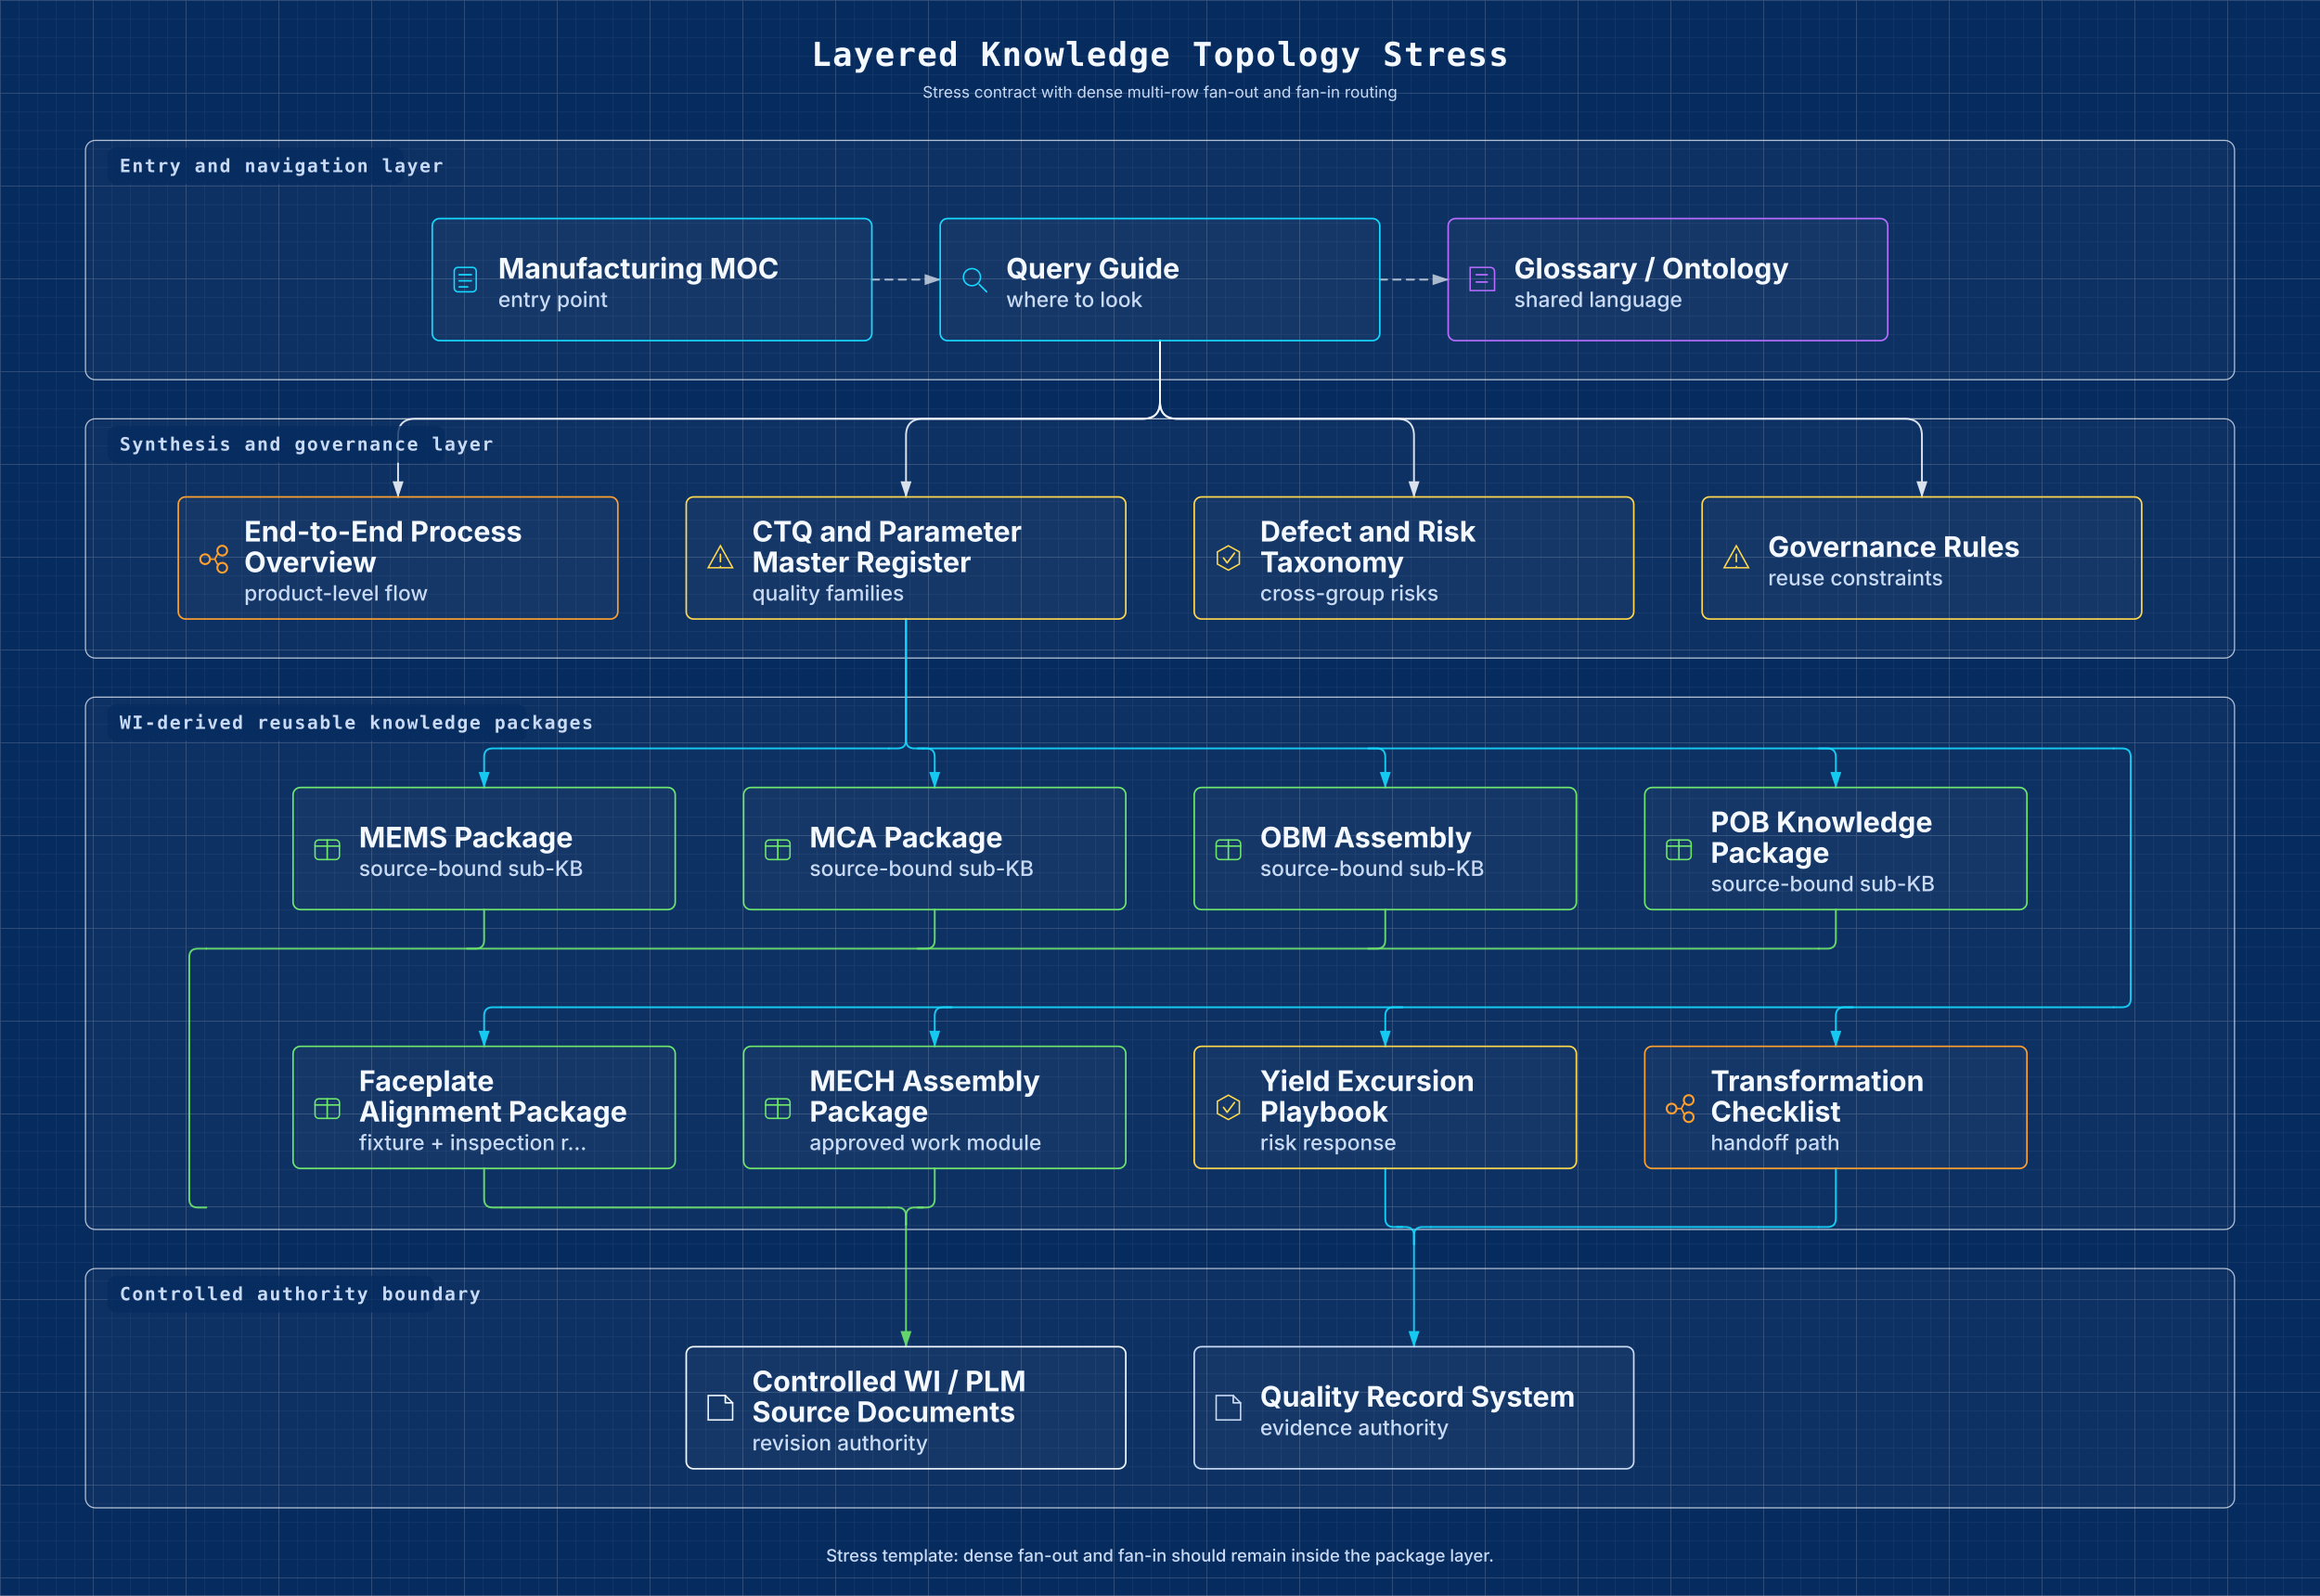
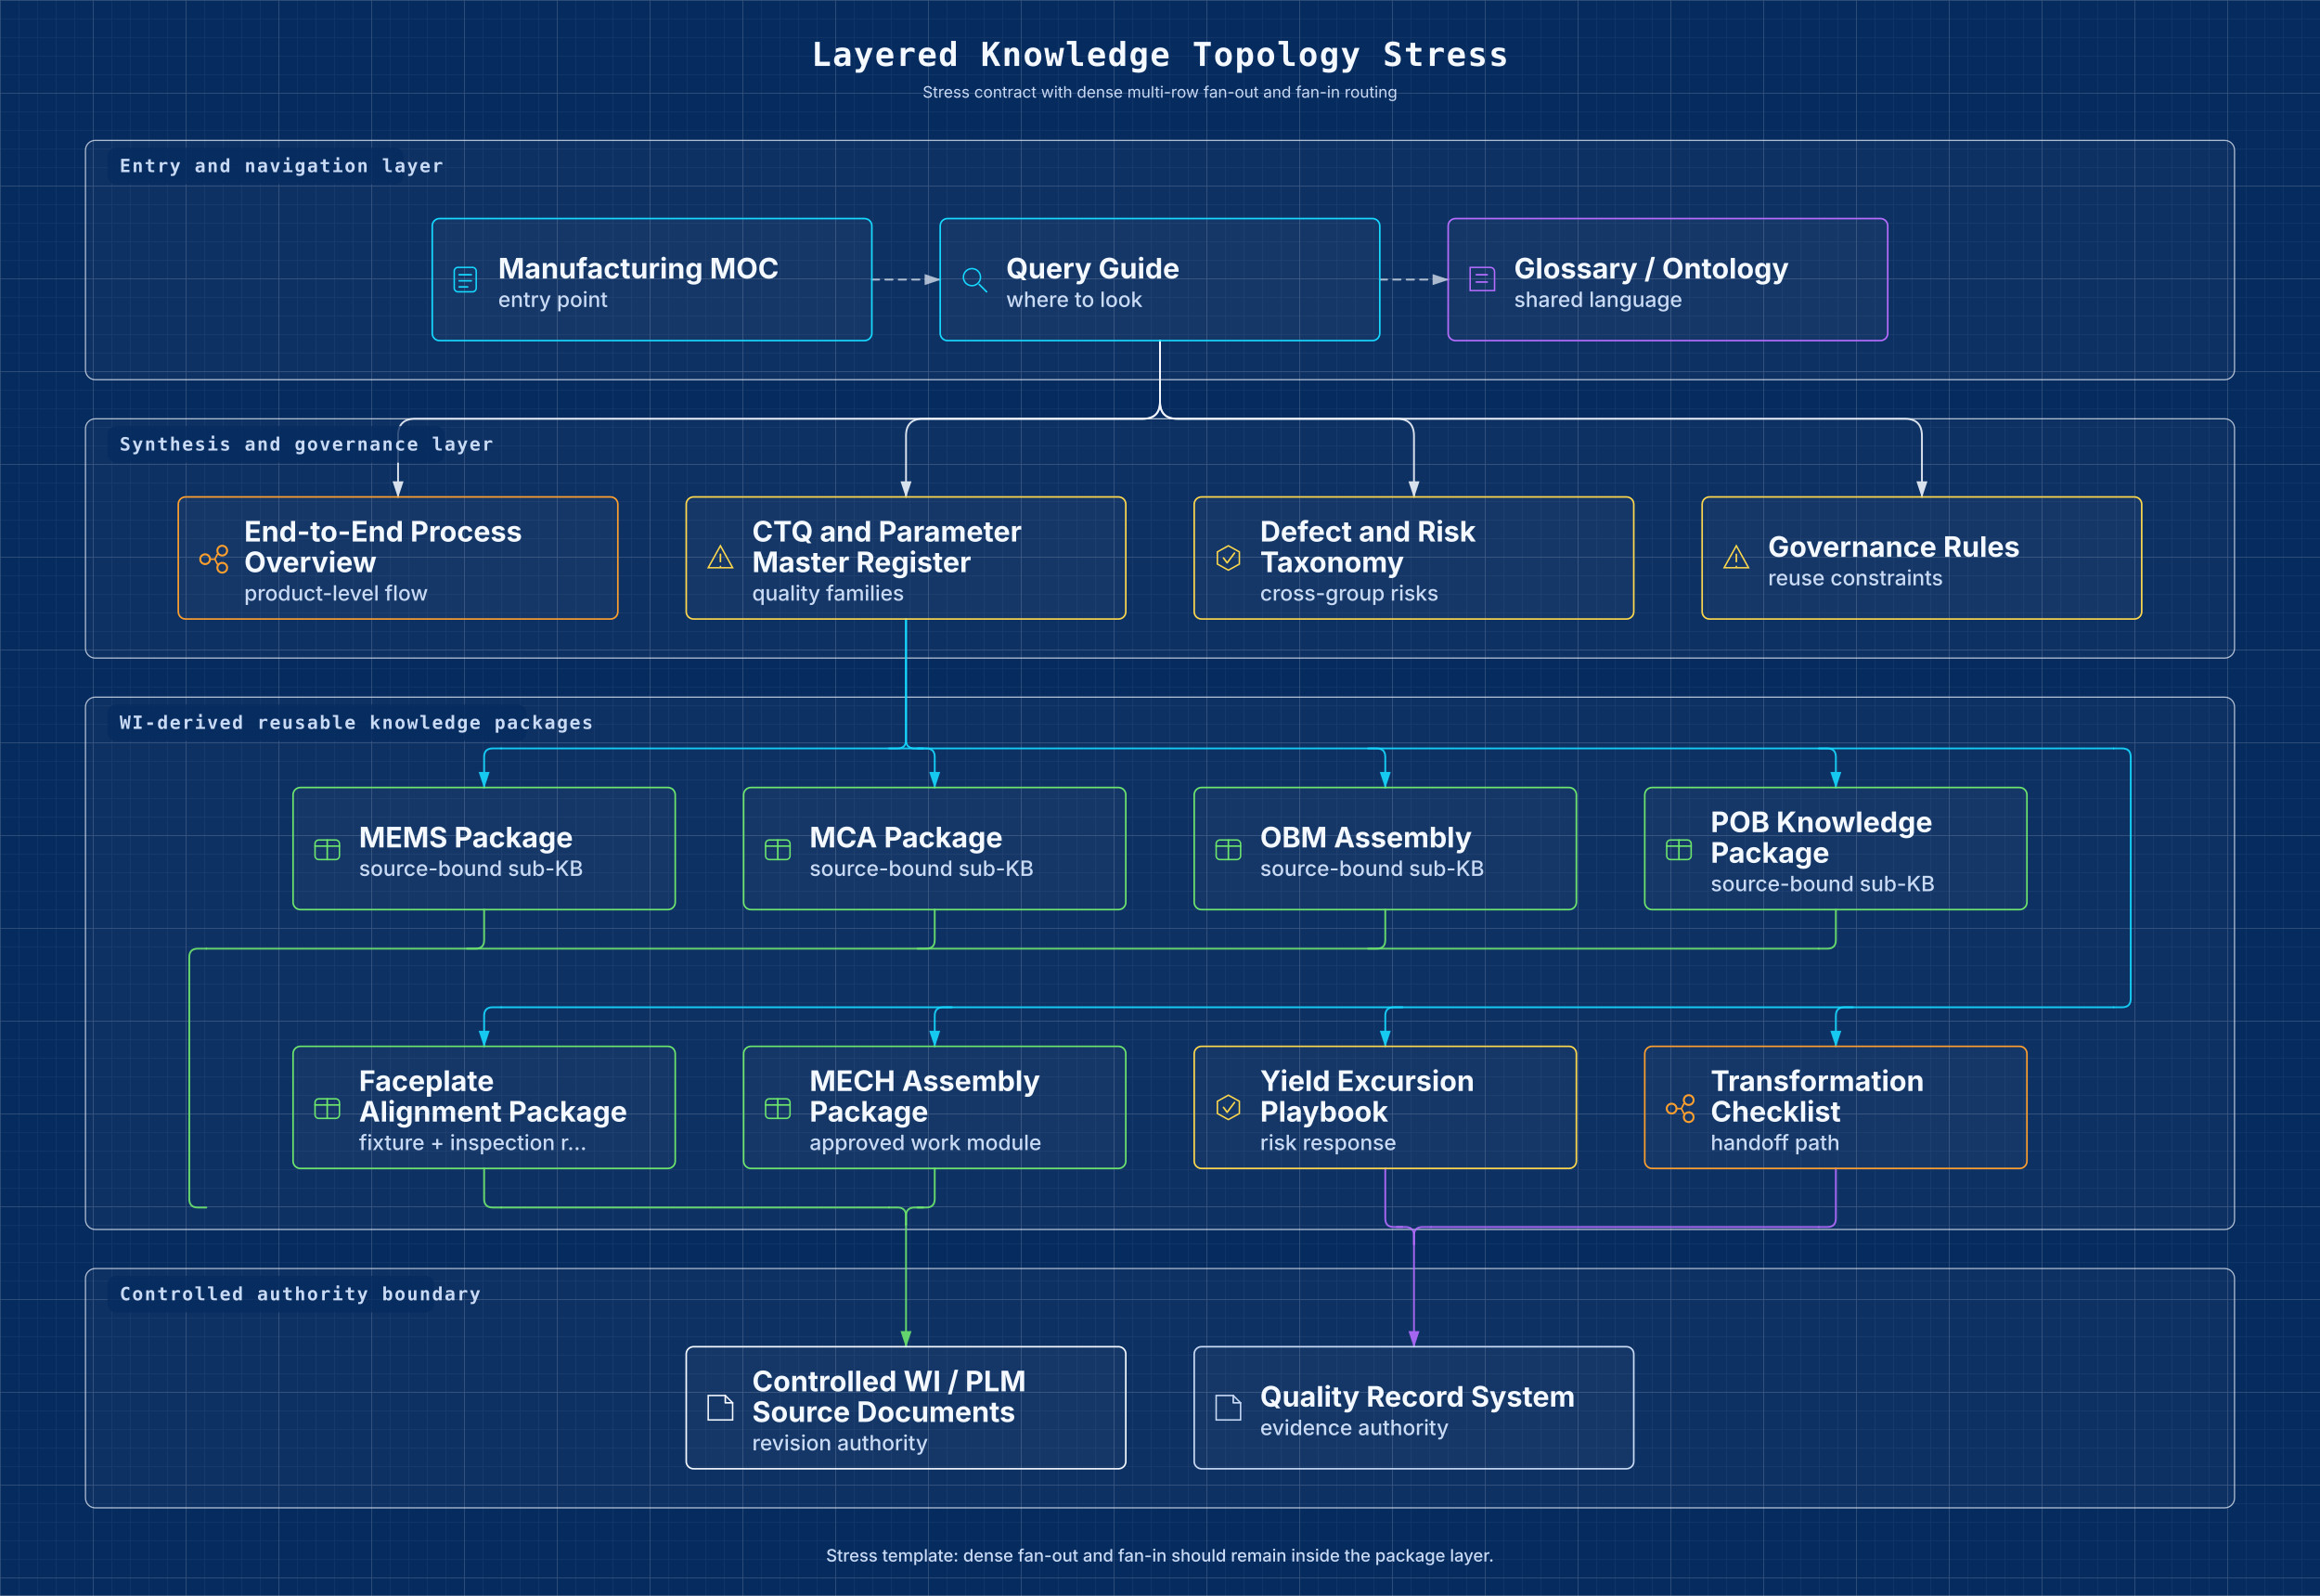
<svg xmlns="http://www.w3.org/2000/svg" width="1900" height="1307" viewBox="0 0 1900 1307" role="img" aria-label="Layered Knowledge Topology Stress" data-style="accent-blueprint" data-diagram-type="layered_knowledge_topology">
  <defs>
    <pattern id="blueprint-grid-small" width="15.2" height="15.2" patternUnits="userSpaceOnUse">
      <path d="M 15.2 0 H 0 V 15.2" fill="none" stroke="#FFFFFF" stroke-opacity="0.08" stroke-width="0.89" />
    </pattern>
    <pattern id="blueprint-grid" width="76" height="76" patternUnits="userSpaceOnUse">
      <rect width="76" height="76" fill="url(#blueprint-grid-small)" />
      <path d="M 76 0 H 0 V 76" fill="none" stroke="#FFFFFF" stroke-opacity="0.14" stroke-width="1.27" />
    </pattern>
    <marker id="arrow" markerWidth="10" markerHeight="10" refX="8.5" refY="3" orient="auto" markerUnits="strokeWidth">
      <path d="M0,0 L0,6 L9,3 z" fill="context-stroke" />
    </marker>
    <marker id="arrow-fanout" markerWidth="10" markerHeight="10" refX="8.5" refY="3" orient="auto" markerUnits="strokeWidth">
      <path d="M0,0 L0,6 L9,3 z" fill="context-stroke" />
    </marker>
    <marker id="arrow-fanin" markerWidth="10" markerHeight="10" refX="8.5" refY="3" orient="auto" markerUnits="strokeWidth">
      <path d="M0,0 L0,6 L9,3 z" fill="context-stroke" />
    </marker>
    <style>
    [data-style="accent-blueprint"] .title{font:700 27px IBM Plex Mono,JetBrains Mono,Consolas,monospace;fill:#F4F8FF;letter-spacing:.04em;text-transform:uppercase}
    [data-style="accent-blueprint"] .subtitle{font:400 13px IBM Plex Sans,Inter,Roboto Condensed,DIN,Segoe UI,Aptos,Arial,sans-serif;fill:#C9DAF5}
    [data-style="accent-blueprint"] .group-label{font:700 15px IBM Plex Mono,JetBrains Mono,Consolas,monospace;fill:#C9DAF5;letter-spacing:.08em;text-transform:uppercase}
    [data-style="accent-blueprint"] .card-title{font:700 17px IBM Plex Sans,Inter,Roboto Condensed,DIN,Segoe UI,Aptos,Arial,sans-serif;fill:#F4F8FF}
    [data-style="accent-blueprint"] .card-sub{font:500 13px IBM Plex Sans,Inter,Roboto Condensed,DIN,Segoe UI,Aptos,Arial,sans-serif;fill:#C9DAF5}
    [data-style="accent-blueprint"] .edge{fill:none;stroke:#F4F8FF;stroke-width:1.5;stroke-linecap:round;stroke-linejoin:round;opacity:0.88}
    [data-style="accent-blueprint"] .fanout{stroke:#FF9F2E;opacity:0.9}
    [data-style="accent-blueprint"] .fanin{stroke:#6EE66E;opacity:0.9}
    [data-style="accent-blueprint"] .route-shared{marker-end:none}
    [data-style="accent-blueprint"] .edge-dashed{stroke-dasharray:6 5;opacity:0.68}
    [data-style="accent-blueprint"] .note{font:500 14px IBM Plex Sans,Inter,Roboto Condensed,DIN,Segoe UI,Aptos,Arial,sans-serif;fill:#C9DAF5}
    [data-style="accent-blueprint"] .mono{font-family:IBM Plex Mono,JetBrains Mono,Consolas,monospace}
    [data-style="accent-blueprint"] .table-header{font:700 15.5px IBM Plex Mono,JetBrains Mono,Consolas,monospace;fill:#F4F8FF;letter-spacing:.08em;text-transform:uppercase}
    [data-style="accent-blueprint"] .table-cell{font:500 17px IBM Plex Sans,Inter,Roboto Condensed,DIN,Segoe UI,Aptos,Arial,sans-serif;fill:#F4F8FF}
    [data-style="accent-blueprint"] .table-cell-secondary{font:500 17px IBM Plex Sans,Inter,Roboto Condensed,DIN,Segoe UI,Aptos,Arial,sans-serif;fill:#C9DAF5}
    [data-style="accent-blueprint"] .info-panel-title{font:700 15px IBM Plex Mono,JetBrains Mono,Consolas,monospace;fill:#F4F8FF;letter-spacing:.08em;text-transform:uppercase}
    [data-style="accent-blueprint"] .info-panel-item{font:500 14px IBM Plex Sans,Inter,Roboto Condensed,DIN,Segoe UI,Aptos,Arial,sans-serif;fill:#C9DAF5}
    [data-style="accent-blueprint"] .tree-level-label{font:700 15px IBM Plex Mono,JetBrains Mono,Consolas,monospace;fill:#C9DAF5;letter-spacing:.08em;text-transform:uppercase}
    [data-style="accent-blueprint"] .hub-label{font:700 15px IBM Plex Mono,JetBrains Mono,Consolas,monospace;fill:#C9DAF5;letter-spacing:.08em;text-transform:uppercase}
    [data-style="accent-blueprint"] .icon-line{fill:none;stroke-width:1.3;stroke-linecap:round;stroke-linejoin:round}
  </style>
  </defs>
  <rect x="0" y="0" width="1900" height="1307" rx="0" fill="#062B5F" />
  <rect x="0" y="0" width="1900" height="1307" rx="0" fill="url(#blueprint-grid)" opacity="1" />
  <text x="950.0" y="54" text-anchor="middle" class="title">Layered Knowledge Topology Stress</text>
  <text x="950.0" y="80.0" text-anchor="middle" class="subtitle">Stress contract with dense multi-row fan-out and fan-in routing</text>
  <rect x="70" y="115" width="1760" height="196" class="group-panel" rx="8" fill="#FFFFFF" fill-opacity="0.03" stroke="#F4F8FF" stroke-opacity="0.7" stroke-width="1" />
  <rect x="70" y="343" width="1760" height="196" class="group-panel" rx="8" fill="#FFFFFF" fill-opacity="0.03" stroke="#F4F8FF" stroke-opacity="0.7" stroke-width="1" />
  <rect x="70" y="571" width="1760" height="436" class="group-panel" rx="8" fill="#FFFFFF" fill-opacity="0.03" stroke="#F4F8FF" stroke-opacity="0.7" stroke-width="1" />
  <rect x="70" y="1039" width="1760" height="196" class="group-panel" rx="8" fill="#FFFFFF" fill-opacity="0.03" stroke="#F4F8FF" stroke-opacity="0.7" stroke-width="1" />
  <path d="M 742.0 507.0 L 742.0 606.0 Q 742.0 613.0 735.0 613.0 L 728.0 613.0" class="edge fanout route-shared branch" style="stroke:#16D9FF" data-route-family="1" data-route-color="#16D9FF" />
  <path d="M 742.0 507.0 L 742.0 606.0 Q 742.0 613.0 749.0 613.0 L 756.0 613.0" class="edge fanout route-shared branch" style="stroke:#16D9FF" data-route-family="1" data-route-color="#16D9FF" />
  <path d="M 1731.0 613.0 L 1738.0 613.0 Q 1745.0 613.0 1745.0 620.0 L 1745.0 818.0 Q 1745.0 825.0 1738.0 825.0 L 1731.0 825.0" class="edge fanout route-shared trunk" style="stroke:#16D9FF" data-route-family="1" data-route-color="#16D9FF" />
-   <path d="M 410.5 613.0 L 728.0 613.0" class="edge fanout route-shared bus" style="stroke:#16D9FF" data-route-family="1" data-route-color="#16D9FF" />
-   <path d="M 756.0 613.0 L 1731.0 613.0" class="edge fanout route-shared bus" style="stroke:#16D9FF" data-route-family="1" data-route-color="#16D9FF" />
+   <path d="M 410.5 613.0 L 1731.0 613.0" class="edge fanout route-shared bus" style="stroke:#16D9FF" data-route-family="1" data-route-color="#16D9FF" />
  <path d="M 410.5 613.0 L 403.5 613.0 Q 396.5 613.0 396.5 620.0 L 396.5 645.0" class="edge fanout terminal" marker-end="url(#arrow-fanout)" style="stroke:#16D9FF" data-route-family="1" data-route-color="#16D9FF" />
  <path d="M 751.5 613.0 L 758.5 613.0 Q 765.5 613.0 765.5 620.0 L 765.5 645.0" class="edge fanout terminal" marker-end="url(#arrow-fanout)" style="stroke:#16D9FF" data-route-family="1" data-route-color="#16D9FF" />
  <path d="M 1120.5 613.0 L 1127.5 613.0 Q 1134.5 613.0 1134.5 620.0 L 1134.5 645.0" class="edge fanout terminal" marker-end="url(#arrow-fanout)" style="stroke:#16D9FF" data-route-family="1" data-route-color="#16D9FF" />
  <path d="M 1489.5 613.0 L 1496.5 613.0 Q 1503.5 613.0 1503.5 620.0 L 1503.5 645.0" class="edge fanout terminal" marker-end="url(#arrow-fanout)" style="stroke:#16D9FF" data-route-family="1" data-route-color="#16D9FF" />
  <path d="M 410.5 825.0 L 1731.0 825.0" class="edge fanout route-shared bus" style="stroke:#16D9FF" data-route-family="1" data-route-color="#16D9FF" />
  <path d="M 410.5 825.0 L 403.5 825.0 Q 396.5 825.0 396.5 832.0 L 396.5 857.0" class="edge fanout terminal" marker-end="url(#arrow-fanout)" style="stroke:#16D9FF" data-route-family="1" data-route-color="#16D9FF" />
  <path d="M 779.5 825.0 L 772.5 825.0 Q 765.5 825.0 765.5 832.0 L 765.5 857.0" class="edge fanout terminal" marker-end="url(#arrow-fanout)" style="stroke:#16D9FF" data-route-family="1" data-route-color="#16D9FF" />
  <path d="M 1148.5 825.0 L 1141.5 825.0 Q 1134.5 825.0 1134.5 832.0 L 1134.5 857.0" class="edge fanout terminal" marker-end="url(#arrow-fanout)" style="stroke:#16D9FF" data-route-family="1" data-route-color="#16D9FF" />
  <path d="M 1517.5 825.0 L 1510.5 825.0 Q 1503.5 825.0 1503.5 832.0 L 1503.5 857.0" class="edge fanout terminal" marker-end="url(#arrow-fanout)" style="stroke:#16D9FF" data-route-family="1" data-route-color="#16D9FF" />
  <path d="M 169.0 777.0 L 162.0 777.0 Q 155.0 777.0 155.0 784.0 L 155.0 982.0 Q 155.0 989.0 162.0 989.0 L 169.0 989.0" class="edge fanin route-shared trunk" style="stroke:#6EE66E" data-route-family="0" data-route-color="#6EE66E" />
  <path d="M 396.5 745.0 L 396.5 770.0 Q 396.5 777.0 389.5 777.0 L 382.5 777.0" class="edge fanin route-shared branch" style="stroke:#6EE66E" data-route-family="0" data-route-color="#6EE66E" />
  <path d="M 765.5 745.0 L 765.5 770.0 Q 765.5 777.0 758.5 777.0 L 751.5 777.0" class="edge fanin route-shared branch" style="stroke:#6EE66E" data-route-family="0" data-route-color="#6EE66E" />
  <path d="M 1134.5 745.0 L 1134.5 770.0 Q 1134.5 777.0 1127.5 777.0 L 1120.5 777.0" class="edge fanin route-shared branch" style="stroke:#6EE66E" data-route-family="0" data-route-color="#6EE66E" />
  <path d="M 1503.5 745.0 L 1503.5 770.0 Q 1503.5 777.0 1496.5 777.0 L 1489.5 777.0" class="edge fanin route-shared branch" style="stroke:#6EE66E" data-route-family="0" data-route-color="#6EE66E" />
  <path d="M 169.0 777.0 L 1489.5 777.0" class="edge fanin route-shared bus" style="stroke:#6EE66E" data-route-family="0" data-route-color="#6EE66E" />
  <path d="M 396.5 957.0 L 396.5 982.0 Q 396.5 989.0 403.5 989.0 L 410.5 989.0" class="edge fanin route-shared branch" style="stroke:#6EE66E" data-route-family="0" data-route-color="#6EE66E" />
  <path d="M 765.5 957.0 L 765.5 982.0 Q 765.5 989.0 758.5 989.0 L 751.5 989.0" class="edge fanin route-shared branch" style="stroke:#6EE66E" data-route-family="0" data-route-color="#6EE66E" />
  <path d="M 410.5 989.0 L 728.0 989.0" class="edge fanin route-shared bus" style="stroke:#6EE66E" data-route-family="0" data-route-color="#6EE66E" />
  <path d="M 728.0 989.0 L 735.0 989.0 Q 742.0 989.0 742.0 996.0 L 742.0 1003.0" class="edge fanin route-shared merge" style="stroke:#6EE66E" data-route-family="0" data-route-color="#6EE66E" />
  <path d="M 756.0 989.0 L 749.0 989.0 Q 742.0 989.0 742.0 996.0 L 742.0 1003.0" class="edge fanin route-shared merge" style="stroke:#6EE66E" data-route-family="0" data-route-color="#6EE66E" />
  <path d="M 742.0 1003.0 L 742.0 1103.0" class="edge fanin terminal" marker-end="url(#arrow-fanin)" style="stroke:#6EE66E" data-route-family="0" data-route-color="#6EE66E" />
-   <path d="M 1134.5 957.0 L 1134.5 998.0 Q 1134.5 1005.0 1141.5 1005.0 L 1148.5 1005.0" class="edge fanin route-shared branch" style="stroke:#16D9FF" data-route-family="1" data-route-color="#16D9FF" />
-   <path d="M 1503.5 957.0 L 1503.5 998.0 Q 1503.5 1005.0 1496.5 1005.0 L 1489.5 1005.0" class="edge fanin route-shared branch" style="stroke:#16D9FF" data-route-family="1" data-route-color="#16D9FF" />
-   <path d="M 1172.0 1005.0 L 1489.5 1005.0" class="edge fanin route-shared bus" style="stroke:#16D9FF" data-route-family="1" data-route-color="#16D9FF" />
-   <path d="M 1144.0 1005.0 L 1151.0 1005.0 Q 1158.0 1005.0 1158.0 1012.0 L 1158.0 1019.0" class="edge fanin route-shared merge" style="stroke:#16D9FF" data-route-family="1" data-route-color="#16D9FF" />
-   <path d="M 1172.0 1005.0 L 1165.0 1005.0 Q 1158.0 1005.0 1158.0 1012.0 L 1158.0 1019.0" class="edge fanin route-shared merge" style="stroke:#16D9FF" data-route-family="1" data-route-color="#16D9FF" />
-   <path d="M 1158.0 1019.0 L 1158.0 1103.0" class="edge fanin terminal" marker-end="url(#arrow-fanin)" style="stroke:#16D9FF" data-route-family="1" data-route-color="#16D9FF" />
+   <path d="M 1134.5 957.0 L 1134.5 998.0 Q 1134.5 1005.0 1141.5 1005.0 L 1148.5 1005.0" class="edge fanin route-shared branch" style="stroke:#B56CFF" data-route-family="1" data-route-color="#B56CFF" />
+   <path d="M 1503.5 957.0 L 1503.5 998.0 Q 1503.5 1005.0 1496.5 1005.0 L 1489.5 1005.0" class="edge fanin route-shared branch" style="stroke:#B56CFF" data-route-family="1" data-route-color="#B56CFF" />
+   <path d="M 1172.0 1005.0 L 1489.5 1005.0" class="edge fanin route-shared bus" style="stroke:#B56CFF" data-route-family="1" data-route-color="#B56CFF" />
+   <path d="M 1144.0 1005.0 L 1151.0 1005.0 Q 1158.0 1005.0 1158.0 1012.0 L 1158.0 1019.0" class="edge fanin route-shared merge" style="stroke:#B56CFF" data-route-family="1" data-route-color="#B56CFF" />
+   <path d="M 1172.0 1005.0 L 1165.0 1005.0 Q 1158.0 1005.0 1158.0 1012.0 L 1158.0 1019.0" class="edge fanin route-shared merge" style="stroke:#B56CFF" data-route-family="1" data-route-color="#B56CFF" />
+   <path d="M 1158.0 1019.0 L 1158.0 1103.0" class="edge fanin terminal" marker-end="url(#arrow-fanin)" style="stroke:#B56CFF" data-route-family="1" data-route-color="#B56CFF" />
  <path d="M 714.0 229.0 L 770.0 229.0" class="edge edge-dashed" marker-end="url(#arrow)" />
  <path d="M 1130.0 229.0 L 1186.0 229.0" class="edge edge-dashed" marker-end="url(#arrow)" />
  <path d="M 950.0 279 L 950.0 329.0 Q 950.0 343.0 936.0 343.0 L 340.0 343.0 Q 326.0 343.0 326.0 357.0 L 326.0 407" class="edge" marker-end="url(#arrow)" />
  <path d="M 950.0 279 L 950.0 329.0 Q 950.0 343.0 936.0 343.0 L 756.0 343.0 Q 742.0 343.0 742.0 357.0 L 742.0 407" class="edge" marker-end="url(#arrow)" />
  <path d="M 950.0 279 L 950.0 329.0 Q 950.0 343.0 964.0 343.0 L 1144.0 343.0 Q 1158.0 343.0 1158.0 357.0 L 1158.0 407" class="edge" marker-end="url(#arrow)" />
  <path d="M 950.0 279 L 950.0 329.0 Q 950.0 343.0 964.0 343.0 L 1560.0 343.0 Q 1574.0 343.0 1574.0 357.0 L 1574.0 407" class="edge" marker-end="url(#arrow)" />
  <g class="group-label-wrap">
    <rect x="88" y="121" width="242.4" height="30" rx="7" fill="#062B5F" fill-opacity="0.78" />
    <text x="98" y="141" class="group-label">Entry and navigation layer</text>
  </g>
  <g class="group-label-wrap">
    <rect x="88" y="349" width="276.0" height="30" rx="7" fill="#062B5F" fill-opacity="0.78" />
    <text x="98" y="369" class="group-label">Synthesis and governance layer</text>
  </g>
  <g class="group-label-wrap">
    <rect x="88" y="577" width="343.2" height="30" rx="7" fill="#062B5F" fill-opacity="0.78" />
    <text x="98" y="597" class="group-label">WI-derived reusable knowledge packages</text>
  </g>
  <g class="group-label-wrap">
    <rect x="88" y="1045" width="267.6" height="30" rx="7" fill="#062B5F" fill-opacity="0.78" />
    <text x="98" y="1065" class="group-label">Controlled authority boundary</text>
  </g>
  <g id="node-moc" class="card node-card">
    <rect x="354.0" y="179" width="360" height="100" rx="6" fill="#FFFFFF" fill-opacity="0.03" stroke="#16D9FF" stroke-width="1.3" />
    <rect x="372.0" y="219.0" width="18" height="20" rx="3" fill="none" stroke="#16D9FF" stroke-width="1.2" />
    <path d="M376.0,225.0 H386.0 M376.0,230.0 H386.0 M376.0,235.0 H383.0" class="icon-line" stroke="#16D9FF" />
    <text x="408.0" y="228.087" text-anchor="start" class="card-title" style="font-size:23.2px">Manufacturing MOC</text>
    <text x="408.0" y="251.405" text-anchor="start" class="card-sub" style="font-size:17.3px">entry point</text>
  </g>
  <g id="node-query" class="card node-card">
    <rect x="770.0" y="179" width="360" height="100" rx="6" fill="#FFFFFF" fill-opacity="0.03" stroke="#16D9FF" stroke-width="1.3" />
    <circle cx="796.0" cy="227.0" r="7" fill="none" stroke="#16D9FF" stroke-width="1.2" />
    <path d="M802.0,233.0 L808.0,239.0" class="icon-line" stroke="#16D9FF" />
    <text x="824.0" y="228.087" text-anchor="start" class="card-title" style="font-size:23.2px">Query Guide</text>
    <text x="824.0" y="251.405" text-anchor="start" class="card-sub" style="font-size:17.3px">where to look</text>
  </g>
  <g id="node-glossary" class="card node-card">
    <rect x="1186.0" y="179" width="360" height="100" rx="6" fill="#FFFFFF" fill-opacity="0.03" stroke="#B56CFF" stroke-width="1.3" />
    <path d="M1204.0,219.0 H1220.0 Q1224.0,219.0 1224.0,223.0 V238.0 H1204.0 Z" fill="none" stroke="#B56CFF" stroke-width="1.2" />
    <path d="M1209.0,225.0 H1218.0 M1209.0,231.0 H1218.0" class="icon-line" stroke="#B56CFF" />
    <text x="1240.0" y="228.087" text-anchor="start" class="card-title" style="font-size:23.2px">Glossary / Ontology</text>
    <text x="1240.0" y="251.405" text-anchor="start" class="card-sub" style="font-size:17.3px">shared language</text>
  </g>
  <g id="node-process" class="card node-card">
    <rect x="146.0" y="407" width="360" height="100" rx="6" fill="#FFFFFF" fill-opacity="0.03" stroke="#FF9F2E" stroke-width="1.3" />
    <circle cx="168.0" cy="458.0" r="4" fill="none" stroke="#FF9F2E" stroke-width="1.6" />
    <circle cx="182.0" cy="451.0" r="4" fill="none" stroke="#FF9F2E" stroke-width="1.6" />
    <circle cx="182.0" cy="465.0" r="4" fill="none" stroke="#FF9F2E" stroke-width="1.6" />
    <path d="M172.0,458.0 H176.0 M178.0,454.0 L176.0,458.0 L178.0,462.0" class="icon-line" stroke="#FF9F2E" />
    <text x="200.0" y="443.549" text-anchor="start" class="card-title" style="font-size:23.2px">End-to-End Process</text>
    <text x="200.0" y="468.626" text-anchor="start" class="card-title" style="font-size:23.2px">Overview</text>
    <text x="200.0" y="491.943" text-anchor="start" class="card-sub" style="font-size:17.3px">product-level flow</text>
  </g>
  <g id="node-parameter_master" class="card node-card">
    <rect x="562.0" y="407" width="360" height="100" rx="6" fill="#FFFFFF" fill-opacity="0.03" stroke="#FFD84D" stroke-width="1.3" />
    <path d="M590.0,447.0 L600.0,465.0 H580.0 Z" fill="none" stroke="#FFD84D" stroke-width="1.2" />
    <path d="M590.0,454.0 V460.0 M590.0,464.0 V464.0" class="icon-line" stroke="#FFD84D" />
    <text x="616.0" y="443.549" text-anchor="start" class="card-title" style="font-size:23.2px">CTQ and Parameter</text>
    <text x="616.0" y="468.626" text-anchor="start" class="card-title" style="font-size:23.2px">Master Register</text>
    <text x="616.0" y="491.943" text-anchor="start" class="card-sub" style="font-size:17.3px">quality families</text>
  </g>
  <g id="node-risk_model" class="card node-card">
    <rect x="978.0" y="407" width="360" height="100" rx="6" fill="#FFFFFF" fill-opacity="0.03" stroke="#FFD84D" stroke-width="1.3" />
    <path d="M1006.0,447.0 L1015.0,452.0 V462.0 L1006.0,467.0 L997.0,462.0 V452.0 Z" fill="none" stroke="#FFD84D" stroke-width="1.2" />
    <path d="M1002.0,457.0 L1005.0,461.0 L1011.0,453.0" class="icon-line" stroke="#FFD84D" />
    <text x="1032.0" y="443.549" text-anchor="start" class="card-title" style="font-size:23.2px">Defect and Risk</text>
    <text x="1032.0" y="468.626" text-anchor="start" class="card-title" style="font-size:23.2px">Taxonomy</text>
    <text x="1032.0" y="491.943" text-anchor="start" class="card-sub" style="font-size:17.3px">cross-group risks</text>
  </g>
  <g id="node-governance" class="card node-card">
    <rect x="1394.0" y="407" width="360" height="100" rx="6" fill="#FFFFFF" fill-opacity="0.03" stroke="#FFD84D" stroke-width="1.3" />
    <path d="M1422.0,447.0 L1432.0,465.0 H1412.0 Z" fill="none" stroke="#FFD84D" stroke-width="1.2" />
    <path d="M1422.0,454.0 V460.0 M1422.0,464.0 V464.0" class="icon-line" stroke="#FFD84D" />
    <text x="1448.0" y="456.087" text-anchor="start" class="card-title" style="font-size:23.2px">Governance Rules</text>
    <text x="1448.0" y="479.405" text-anchor="start" class="card-sub" style="font-size:17.3px">reuse constraints</text>
  </g>
  <g id="node-package_a" class="card node-card">
    <rect x="240.0" y="645" width="313.0" height="100" rx="6" fill="#FFFFFF" fill-opacity="0.03" stroke="#6EE66E" stroke-width="1.3" />
    <rect x="258.0" y="688.0" width="20" height="16" rx="3" fill="none" stroke="#6EE66E" stroke-width="1.2" />
    <path d="M258.0,693.0 H278.0 M268.0,688.0 V704.0" class="icon-line" stroke="#6EE66E" />
    <text x="294.0" y="694.087" text-anchor="start" class="card-title" style="font-size:23.2px">MEMS Package</text>
    <text x="294.0" y="717.405" text-anchor="start" class="card-sub" style="font-size:17.3px">source-bound sub-KB</text>
  </g>
  <g id="node-package_b" class="card node-card">
    <rect x="609.0" y="645" width="313.0" height="100" rx="6" fill="#FFFFFF" fill-opacity="0.03" stroke="#6EE66E" stroke-width="1.3" />
    <rect x="627.0" y="688.0" width="20" height="16" rx="3" fill="none" stroke="#6EE66E" stroke-width="1.2" />
    <path d="M627.0,693.0 H647.0 M637.0,688.0 V704.0" class="icon-line" stroke="#6EE66E" />
    <text x="663.0" y="694.087" text-anchor="start" class="card-title" style="font-size:23.2px">MCA Package</text>
    <text x="663.0" y="717.405" text-anchor="start" class="card-sub" style="font-size:17.3px">source-bound sub-KB</text>
  </g>
  <g id="node-package_c" class="card node-card">
    <rect x="978.0" y="645" width="313.0" height="100" rx="6" fill="#FFFFFF" fill-opacity="0.03" stroke="#6EE66E" stroke-width="1.3" />
    <rect x="996.0" y="688.0" width="20" height="16" rx="3" fill="none" stroke="#6EE66E" stroke-width="1.2" />
    <path d="M996.0,693.0 H1016.0 M1006.0,688.0 V704.0" class="icon-line" stroke="#6EE66E" />
    <text x="1032.0" y="694.087" text-anchor="start" class="card-title" style="font-size:23.2px">OBM Assembly</text>
    <text x="1032.0" y="717.405" text-anchor="start" class="card-sub" style="font-size:17.3px">source-bound sub-KB</text>
  </g>
  <g id="node-package_d" class="card node-card">
    <rect x="1347.0" y="645" width="313.0" height="100" rx="6" fill="#FFFFFF" fill-opacity="0.03" stroke="#6EE66E" stroke-width="1.3" />
    <rect x="1365.0" y="688.0" width="20" height="16" rx="3" fill="none" stroke="#6EE66E" stroke-width="1.2" />
    <path d="M1365.0,693.0 H1385.0 M1375.0,688.0 V704.0" class="icon-line" stroke="#6EE66E" />
    <text x="1401.0" y="681.549" text-anchor="start" class="card-title" style="font-size:23.2px">POB Knowledge</text>
    <text x="1401.0" y="706.626" text-anchor="start" class="card-title" style="font-size:23.2px">Package</text>
    <text x="1401.0" y="729.943" text-anchor="start" class="card-sub" style="font-size:17.3px">source-bound sub-KB</text>
  </g>
  <g id="node-package_e" class="card node-card">
    <rect x="240.0" y="857" width="313.0" height="100" rx="6" fill="#FFFFFF" fill-opacity="0.03" stroke="#6EE66E" stroke-width="1.3" />
    <rect x="258.0" y="900.0" width="20" height="16" rx="3" fill="none" stroke="#6EE66E" stroke-width="1.2" />
    <path d="M258.0,905.0 H278.0 M268.0,900.0 V916.0" class="icon-line" stroke="#6EE66E" />
    <text x="294.0" y="893.549" text-anchor="start" class="card-title" style="font-size:23.2px">Faceplate</text>
    <text x="294.0" y="918.626" text-anchor="start" class="card-title" style="font-size:23.2px">Alignment Package</text>
    <text x="294.0" y="941.943" text-anchor="start" class="card-sub" style="font-size:17.3px">fixture + inspection r...</text>
  </g>
  <g id="node-package_f" class="card node-card">
    <rect x="609.0" y="857" width="313.0" height="100" rx="6" fill="#FFFFFF" fill-opacity="0.03" stroke="#6EE66E" stroke-width="1.3" />
    <rect x="627.0" y="900.0" width="20" height="16" rx="3" fill="none" stroke="#6EE66E" stroke-width="1.2" />
    <path d="M627.0,905.0 H647.0 M637.0,900.0 V916.0" class="icon-line" stroke="#6EE66E" />
    <text x="663.0" y="893.549" text-anchor="start" class="card-title" style="font-size:23.2px">MECH Assembly</text>
    <text x="663.0" y="918.626" text-anchor="start" class="card-title" style="font-size:23.2px">Package</text>
    <text x="663.0" y="941.943" text-anchor="start" class="card-sub" style="font-size:17.3px">approved work module</text>
  </g>
  <g id="node-package_g" class="card node-card">
    <rect x="978.0" y="857" width="313.0" height="100" rx="6" fill="#FFFFFF" fill-opacity="0.03" stroke="#FFD84D" stroke-width="1.3" />
    <path d="M1006.0,897.0 L1015.0,902.0 V912.0 L1006.0,917.0 L997.0,912.0 V902.0 Z" fill="none" stroke="#FFD84D" stroke-width="1.2" />
    <path d="M1002.0,907.0 L1005.0,911.0 L1011.0,903.0" class="icon-line" stroke="#FFD84D" />
    <text x="1032.0" y="893.549" text-anchor="start" class="card-title" style="font-size:23.2px">Yield Excursion</text>
    <text x="1032.0" y="918.626" text-anchor="start" class="card-title" style="font-size:23.2px">Playbook</text>
    <text x="1032.0" y="941.943" text-anchor="start" class="card-sub" style="font-size:17.3px">risk response</text>
  </g>
  <g id="node-package_h" class="card node-card">
    <rect x="1347.0" y="857" width="313.0" height="100" rx="6" fill="#FFFFFF" fill-opacity="0.03" stroke="#FF9F2E" stroke-width="1.3" />
    <circle cx="1369.0" cy="908.0" r="4" fill="none" stroke="#FF9F2E" stroke-width="1.6" />
    <circle cx="1383.0" cy="901.0" r="4" fill="none" stroke="#FF9F2E" stroke-width="1.6" />
    <circle cx="1383.0" cy="915.0" r="4" fill="none" stroke="#FF9F2E" stroke-width="1.6" />
    <path d="M1373.0,908.0 H1377.0 M1379.0,904.0 L1377.0,908.0 L1379.0,912.0" class="icon-line" stroke="#FF9F2E" />
    <text x="1401.0" y="893.549" text-anchor="start" class="card-title" style="font-size:23.2px">Transformation</text>
    <text x="1401.0" y="918.626" text-anchor="start" class="card-title" style="font-size:23.2px">Checklist</text>
    <text x="1401.0" y="941.943" text-anchor="start" class="card-sub" style="font-size:17.3px">handoff path</text>
  </g>
  <g id="node-plm_docs" class="card node-card">
    <rect x="562.0" y="1103" width="360" height="100" rx="6" fill="#FFFFFF" fill-opacity="0.03" stroke="#F4F8FF" stroke-width="1.3" />
    <path d="M580.0,1143.0 H594.0 L600.0,1149.0 V1163.0 H580.0 Z" fill="none" stroke="#F4F8FF" stroke-width="1.2" />
    <path d="M594.0,1143.0 V1149.0 H600.0" class="icon-line" stroke="#F4F8FF" />
    <text x="616.0" y="1139.549" text-anchor="start" class="card-title" style="font-size:23.2px">Controlled WI / PLM</text>
    <text x="616.0" y="1164.626" text-anchor="start" class="card-title" style="font-size:23.2px">Source Documents</text>
    <text x="616.0" y="1187.943" text-anchor="start" class="card-sub" style="font-size:17.3px">revision authority</text>
  </g>
  <g id="node-quality_records" class="card node-card">
    <rect x="978.0" y="1103" width="360" height="100" rx="6" fill="#FFFFFF" fill-opacity="0.03" stroke="#C9DAF5" stroke-width="1.3" />
    <path d="M996.0,1143.0 H1010.0 L1016.0,1149.0 V1163.0 H996.0 Z" fill="none" stroke="#C9DAF5" stroke-width="1.2" />
    <path d="M1010.0,1143.0 V1149.0 H1016.0" class="icon-line" stroke="#C9DAF5" />
    <text x="1032.0" y="1152.087" text-anchor="start" class="card-title" style="font-size:23.2px">Quality Record System</text>
    <text x="1032.0" y="1175.405" text-anchor="start" class="card-sub" style="font-size:17.3px">evidence authority</text>
  </g>
  <text x="950.0" y="1279" text-anchor="middle" class="note">Stress template: dense fan-out and fan-in should remain inside the package layer.</text>
</svg>
